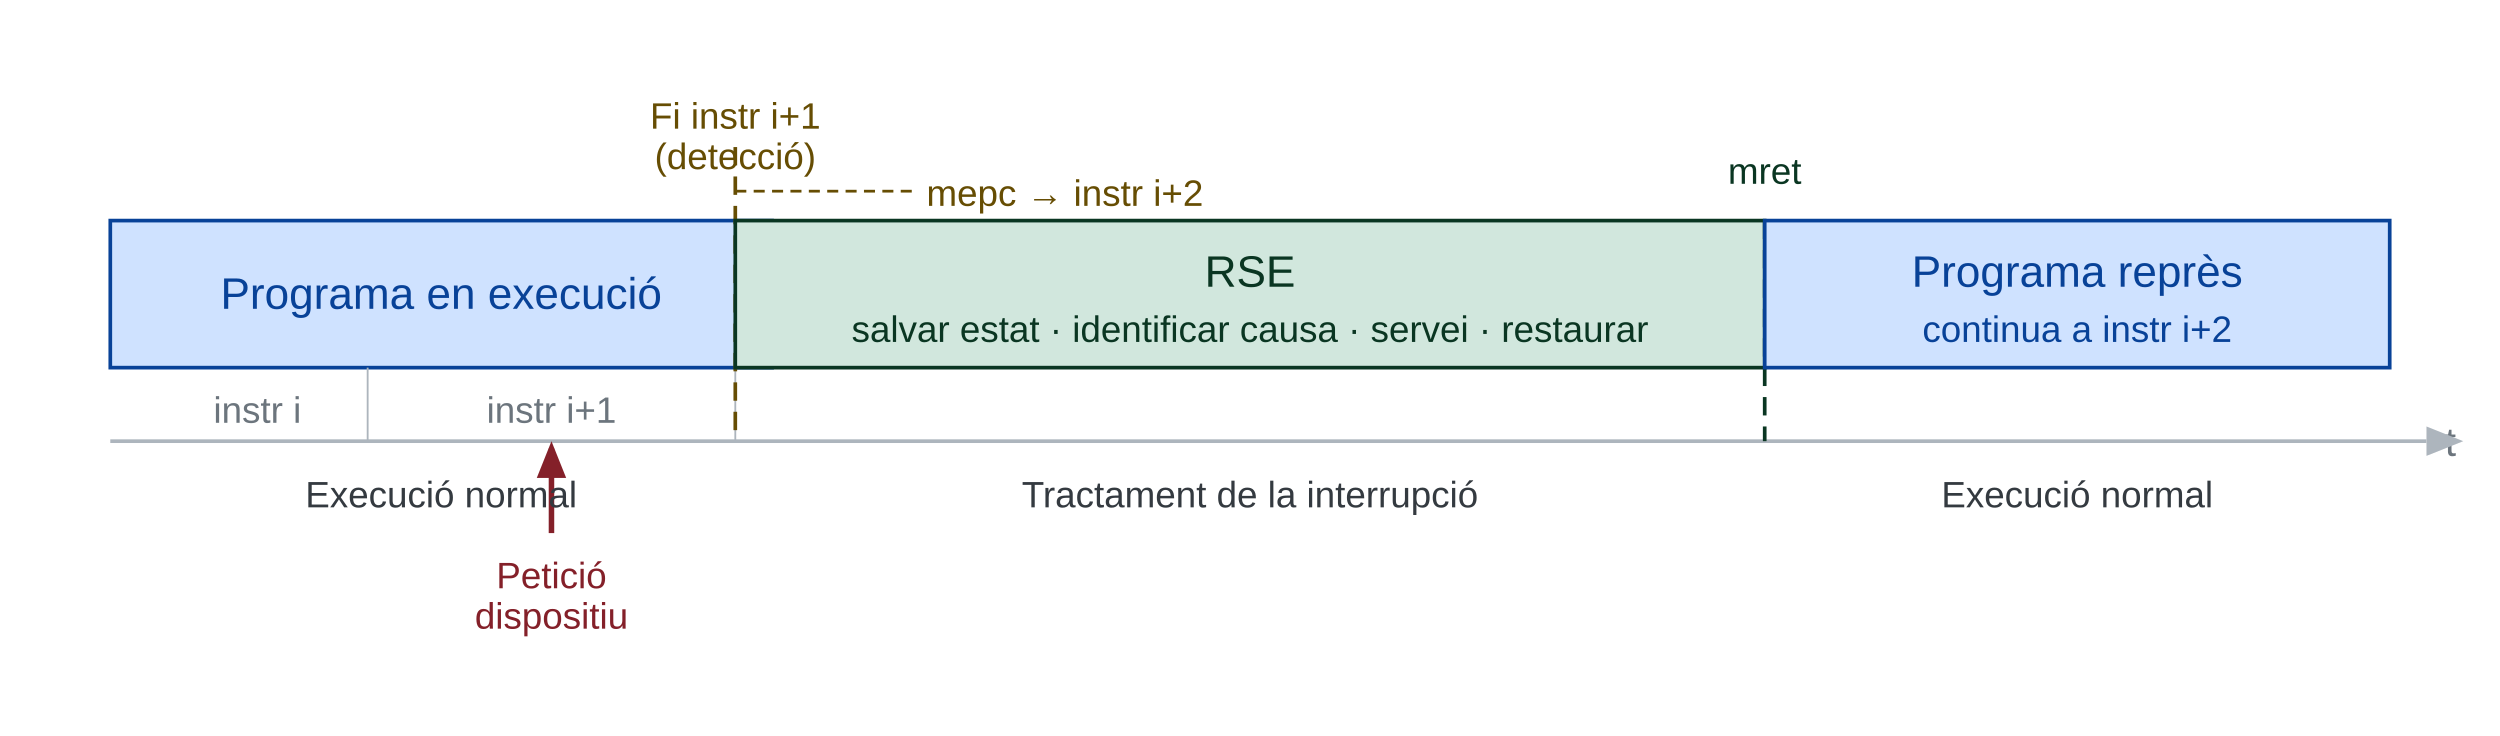
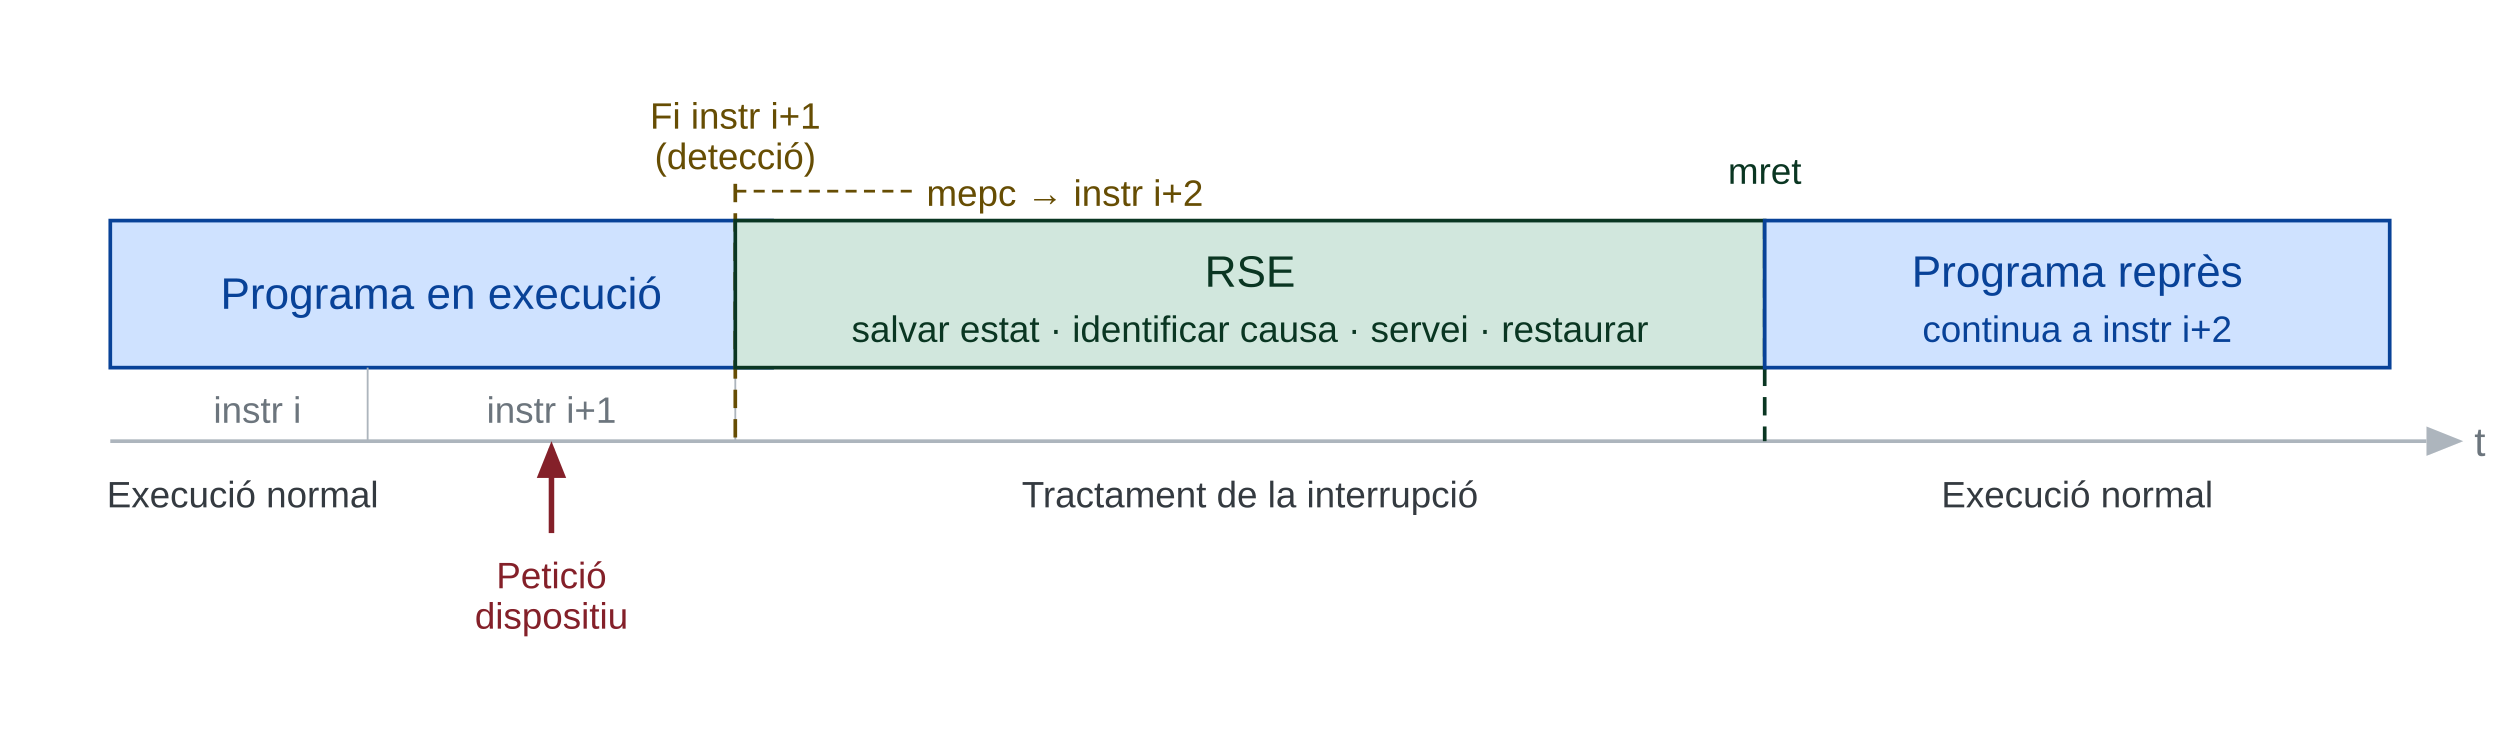
<svg xmlns="http://www.w3.org/2000/svg" width="680" height="200" viewBox="0 0 680 200" font-family="'Liberation Sans', Arial, Helvetica, sans-serif" font-size="11px" version="1.1" id="svg18">
  <defs id="defs18" />
  <line x1="30" y1="120" x2="660" y2="120" stroke="#adb5bd" stroke-width="1" id="line1" />
-   <text x="665" y="124" fill="#6c757d" font-size="11px" id="text1">t</text>
+   <text x="673" y="124" fill="#6c757d" font-size="11px" id="text1">t</text>
  <polygon points="660,236 670,240 660,244 " fill="#adb5bd" id="polygon1" transform="translate(0,-120)" />
  <rect x="30" y="60" width="180" height="40" fill="#cfe2ff" stroke="#084298" stroke-width="1" id="rect1" />
  <text x="120" y="84" text-anchor="middle" fill="#084298" font-size="12px" id="text2">Programa en execució</text>
  <line x1="30" y1="100" x2="210" y2="100" stroke="#084298" stroke-width="0.5" stroke-dasharray="4, 3" id="line2" />
  <text x="70" y="115" text-anchor="middle" fill="#6c757d" font-size="10px" id="text3">instr i</text>
  <text x="150" y="115" text-anchor="middle" fill="#6c757d" font-size="10px" id="text4">instr i+1</text>
  <line x1="100" y1="100" x2="100" y2="120" stroke="#adb5bd" stroke-width="0.5" id="line4" />
  <line x1="200" y1="60" x2="200" y2="120" stroke="#adb5bd" stroke-width="0.5" id="line5" />
  <line x1="150" y1="145" x2="150" y2="122" stroke="#842029" stroke-width="1.5" id="line6" />
  <polygon points="150,240 146,250 154,250 " fill="#842029" id="polygon6" transform="translate(0,-120)" />
  <text x="150" y="160" text-anchor="middle" fill="#842029" font-size="10px" id="text6">Petició</text>
  <text x="150" y="171" text-anchor="middle" fill="#842029" font-size="10px" id="text7">dispositiu</text>
-   <line x1="200" y1="40" x2="200" y2="120" stroke="#664d03" stroke-width="1" stroke-dasharray="5, 3" id="line7" />
+   <line x1="200" y1="50" x2="200" y2="120" stroke="#664d03" stroke-width="1" stroke-dasharray="5, 3" id="line7" />
  <text x="200" y="35" text-anchor="middle" fill="#664d03" font-size="10px" id="text8">Fi instr i+1</text>
  <text x="200" y="46" text-anchor="middle" fill="#664d03" font-size="10px" id="text9">(detecció)</text>
  <line x1="200" y1="52" x2="250" y2="52" stroke="#664d03" stroke-width="0.75" stroke-dasharray="3, 2" id="line9" />
  <text x="252" y="56" fill="#664d03" font-size="10px" id="text10">mepc → instr i+2</text>
  <rect x="200" y="60" width="280" height="40" fill="#d1e7dd" stroke="#0a3622" stroke-width="1" id="rect10" />
  <text x="340" y="78" text-anchor="middle" fill="#0a3622" font-size="12px" id="text11">RSE</text>
  <text x="340" y="93" text-anchor="middle" fill="#0a3622" font-size="10px" id="text12">salvar estat · identificar causa · servei · restaurar</text>
  <line x1="480" y1="60" x2="480" y2="120" stroke="#0a3622" stroke-width="1" stroke-dasharray="5, 3" id="line12" />
  <text x="480" y="50" text-anchor="middle" fill="#0a3622" font-size="10px" id="text13">mret</text>
  <rect x="480" y="60" width="170" height="40" fill="#cfe2ff" stroke="#084298" stroke-width="1" id="rect13" />
  <text x="565" y="78" text-anchor="middle" fill="#084298" font-size="12px" id="text14">Programa reprès</text>
  <text x="565" y="93" text-anchor="middle" fill="#084298" font-size="10px" id="text15">continua a instr i+2</text>
-   <text x="120" y="138" text-anchor="middle" fill="#343a40" font-size="10px" id="text16">Execució normal</text>
+   <text x="66" y="138" text-anchor="middle" fill="#343a40" font-size="10px" id="text16">Execució normal</text>
  <text x="340" y="138" text-anchor="middle" fill="#343a40" font-size="10px" id="text17">Tractament de la interrupció</text>
  <text x="565" y="138" text-anchor="middle" fill="#343a40" font-size="10px" id="text18">Execució normal</text>
</svg>
